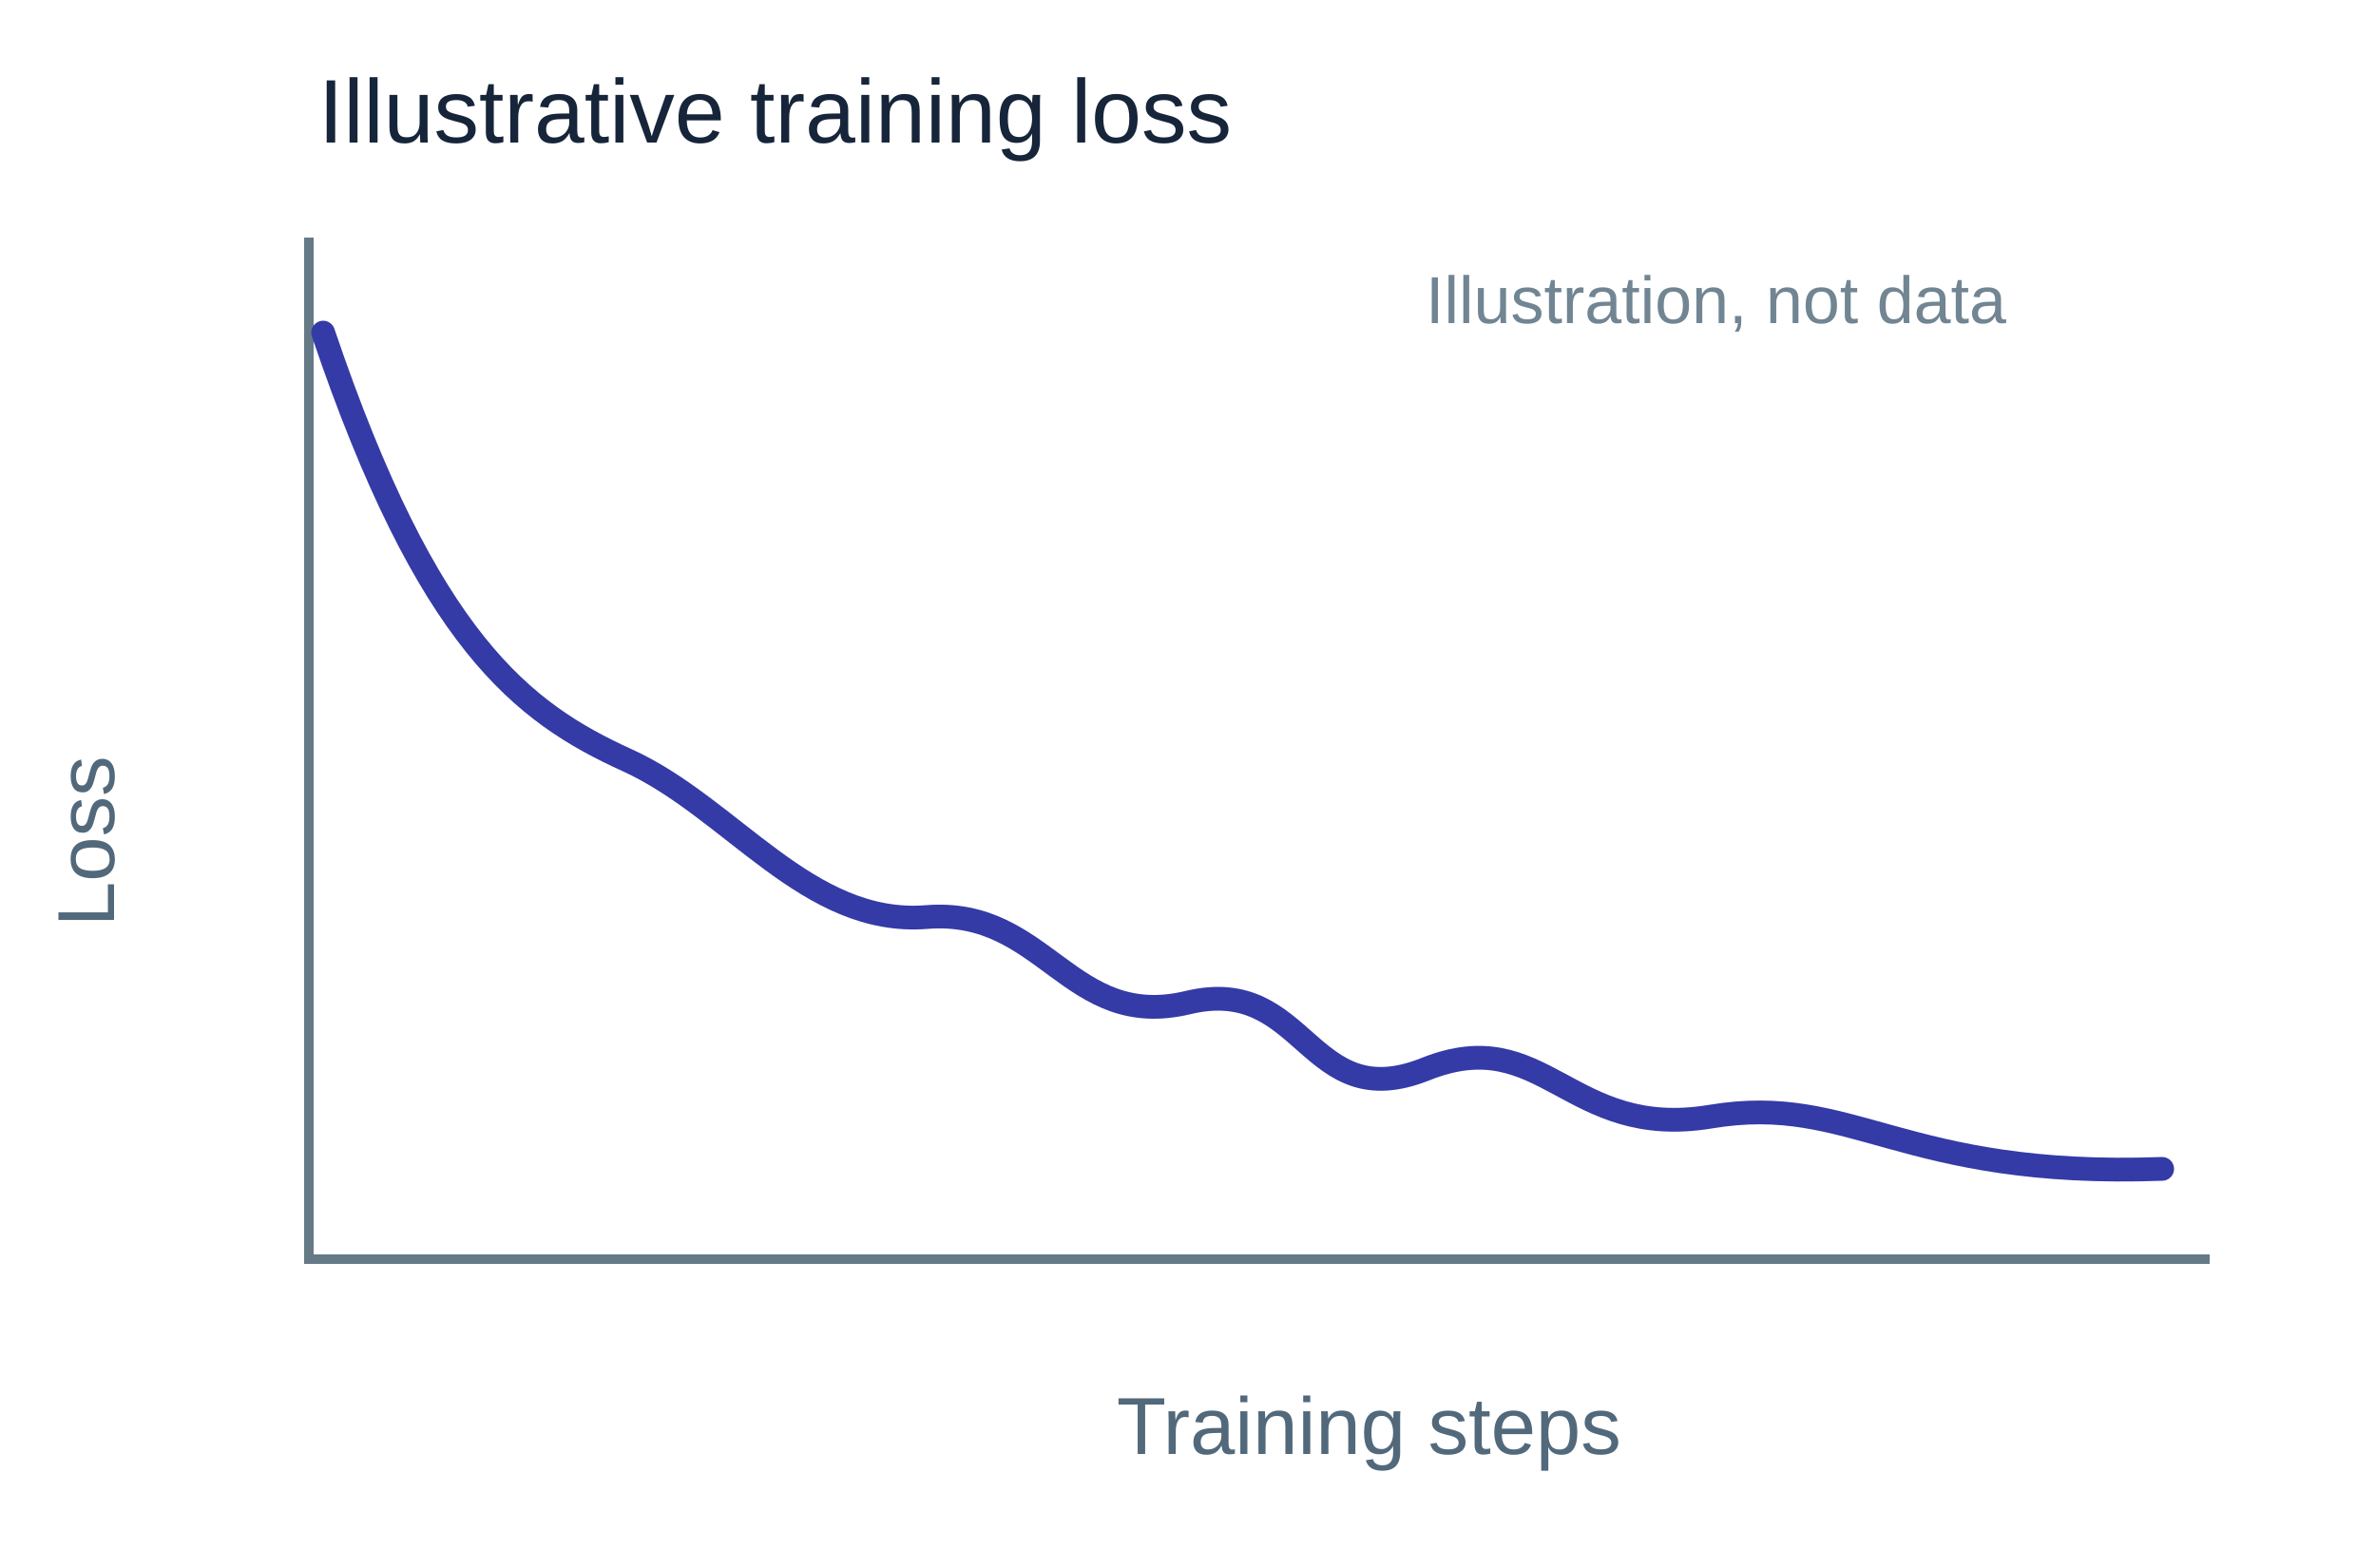
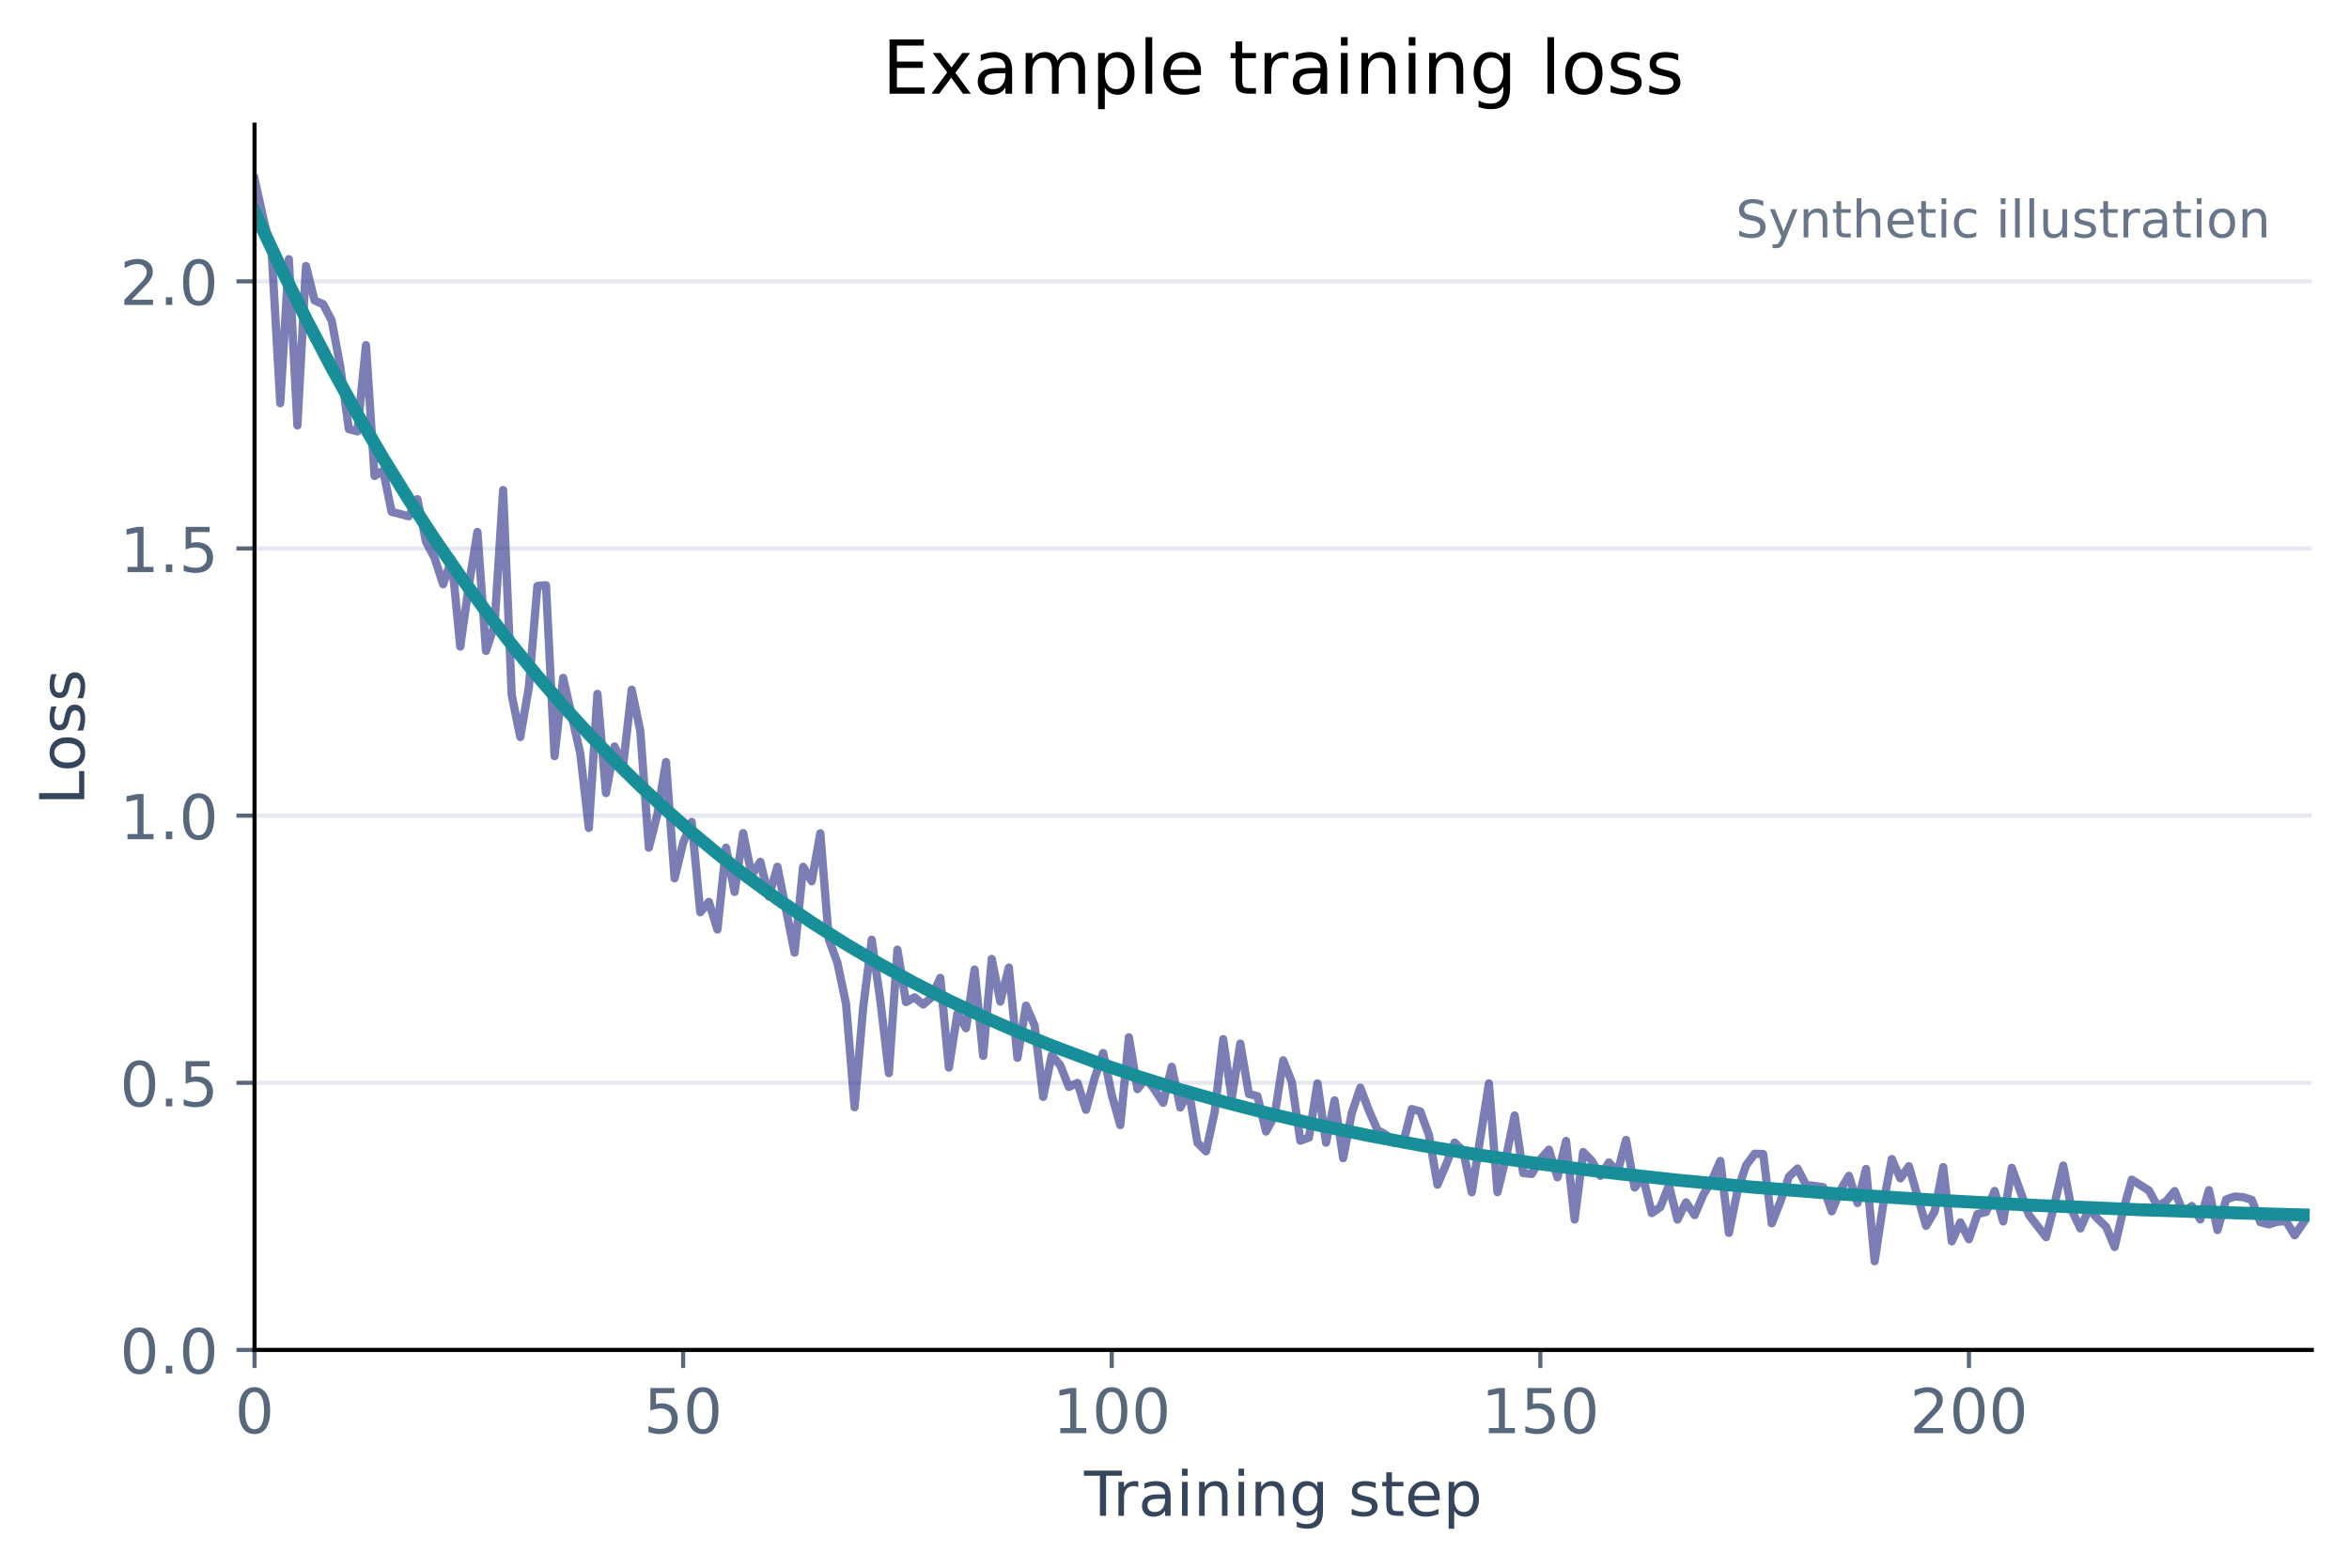
- <svg xmlns="http://www.w3.org/2000/svg" viewBox="0 0 500 330" role="img" aria-label="Illustrative decreasing loss curve">
-   <rect width="500" height="330" fill="#ffffff" />
-   <text x="67" y="30" font-family="Arial" font-size="19" fill="#16253a">Illustrative training loss</text>
-   <path d="M65 50 V265 H465" fill="none" stroke="#667987" stroke-width="2" />
-   <path d="M68 70 C90 135 110 150 132 160 S170 195 195 193 S225 217 250 211 S275 235 300 225 S330 240 360 235 S400 248 455 246" fill="none" stroke="#343aa6" stroke-width="5" stroke-linecap="round" />
-   <text x="235" y="306" font-family="Arial" font-size="17" fill="#52697c">Training steps</text>
-   <text transform="translate(24 195) rotate(-90)" font-family="Arial" font-size="17" fill="#52697c">Loss</text>
-   <text x="300" y="68" font-family="Arial" font-size="14" fill="#718593">Illustration, not data</text>
+ <svg xmlns="http://www.w3.org/2000/svg" xmlns:xlink="http://www.w3.org/1999/xlink" width="454.8pt" height="303.6pt" viewBox="0 0 454.8 303.6" version="1.1">
+   <defs>
+     <style type="text/css">*{stroke-linejoin: round; stroke-linecap: butt}</style>
+   </defs>
+   <g id="figure_1">
+     <g id="patch_1">
+       <path d="M 0 303.6 L 454.8 303.6 L 454.8 0 L 0 0 z " style="fill: #ffffff" />
+     </g>
+     <g id="axes_1">
+       <g id="patch_2">
+         <path d="M 49.284 261.399 L 447.6 261.399 L 447.6 24.142 L 49.284 24.142 z " style="fill: #ffffff" />
+       </g>
+       <g id="matplotlib.axis_1">
+         <g id="xtick_1">
+           <g id="line2d_1">
+             <defs>
+               <path id="m777cb5550d" d="M 0 0 L 0 3.5 " style="stroke: #58687c; stroke-width: 0.8" />
+             </defs>
+             <g>
+               <use xlink:href="#m777cb5550d" x="49.284" y="261.399" style="fill: #58687c; stroke: #58687c; stroke-width: 0.8" />
+             </g>
+           </g>
+           <g id="text_1">
+             <text style="font-size: 12px; font-family: 'DejaVu Sans'; text-anchor: middle; fill: #58687c" x="49.284" y="277.516" transform="rotate(-0 49.28375 277.5158)">0</text>
+           </g>
+         </g>
+         <g id="xtick_2">
+           <g id="line2d_2">
+             <g>
+               <use xlink:href="#m777cb5550d" x="132.266" y="261.399" style="fill: #58687c; stroke: #58687c; stroke-width: 0.8" />
+             </g>
+           </g>
+           <g id="text_2">
+             <text style="font-size: 12px; font-family: 'DejaVu Sans'; text-anchor: middle; fill: #58687c" x="132.266" y="277.516" transform="rotate(-0 132.2662 277.5158)">50</text>
+           </g>
+         </g>
+         <g id="xtick_3">
+           <g id="line2d_3">
+             <g>
+               <use xlink:href="#m777cb5550d" x="215.249" y="261.399" style="fill: #58687c; stroke: #58687c; stroke-width: 0.8" />
+             </g>
+           </g>
+           <g id="text_3">
+             <text style="font-size: 12px; font-family: 'DejaVu Sans'; text-anchor: middle; fill: #58687c" x="215.249" y="277.516" transform="rotate(-0 215.2487 277.5158)">100</text>
+           </g>
+         </g>
+         <g id="xtick_4">
+           <g id="line2d_4">
+             <g>
+               <use xlink:href="#m777cb5550d" x="298.231" y="261.399" style="fill: #58687c; stroke: #58687c; stroke-width: 0.8" />
+             </g>
+           </g>
+           <g id="text_4">
+             <text style="font-size: 12px; font-family: 'DejaVu Sans'; text-anchor: middle; fill: #58687c" x="298.231" y="277.516" transform="rotate(-0 298.2311 277.5158)">150</text>
+           </g>
+         </g>
+         <g id="xtick_5">
+           <g id="line2d_5">
+             <g>
+               <use xlink:href="#m777cb5550d" x="381.214" y="261.399" style="fill: #58687c; stroke: #58687c; stroke-width: 0.8" />
+             </g>
+           </g>
+           <g id="text_5">
+             <text style="font-size: 12px; font-family: 'DejaVu Sans'; text-anchor: middle; fill: #58687c" x="381.214" y="277.516" transform="rotate(-0 381.2136 277.5158)">200</text>
+           </g>
+         </g>
+         <g id="text_6">
+           <text style="font-size: 12px; font-family: 'DejaVu Sans'; text-anchor: middle; fill: #35455c" x="248.442" y="293.517" transform="rotate(-0 248.4416 293.5167)">Training step</text>
+         </g>
+       </g>
+       <g id="matplotlib.axis_2">
+         <g id="ytick_1">
+           <g id="line2d_6">
+             <path d="M 49.284 261.399 L 447.6 261.399 " clip-path="url(#pe2ce73cbaa)" style="fill: none; stroke: #e6e9f1; stroke-width: 0.8; stroke-linecap: square" />
+           </g>
+           <g id="line2d_7">
+             <defs>
+               <path id="mbd0d097db0" d="M 0 0 L -3.5 0 " style="stroke: #58687c; stroke-width: 0.8" />
+             </defs>
+             <g>
+               <use xlink:href="#mbd0d097db0" x="49.284" y="261.399" style="fill: #58687c; stroke: #58687c; stroke-width: 0.8" />
+             </g>
+           </g>
+           <g id="text_7">
+             <text style="font-size: 12px; font-family: 'DejaVu Sans'; text-anchor: end; fill: #58687c" x="42.284" y="265.957" transform="rotate(-0 42.28375 265.9572)">0.0</text>
+           </g>
+         </g>
+         <g id="ytick_2">
+           <g id="line2d_8">
+             <path d="M 49.284 209.669 L 447.6 209.669 " clip-path="url(#pe2ce73cbaa)" style="fill: none; stroke: #e6e9f1; stroke-width: 0.8; stroke-linecap: square" />
+           </g>
+           <g id="line2d_9">
+             <g>
+               <use xlink:href="#mbd0d097db0" x="49.284" y="209.669" style="fill: #58687c; stroke: #58687c; stroke-width: 0.8" />
+             </g>
+           </g>
+           <g id="text_8">
+             <text style="font-size: 12px; font-family: 'DejaVu Sans'; text-anchor: end; fill: #58687c" x="42.284" y="214.228" transform="rotate(-0 42.28375 214.228)">0.5</text>
+           </g>
+         </g>
+         <g id="ytick_3">
+           <g id="line2d_10">
+             <path d="M 49.284 157.94 L 447.6 157.94 " clip-path="url(#pe2ce73cbaa)" style="fill: none; stroke: #e6e9f1; stroke-width: 0.8; stroke-linecap: square" />
+           </g>
+           <g id="line2d_11">
+             <g>
+               <use xlink:href="#mbd0d097db0" x="49.284" y="157.94" style="fill: #58687c; stroke: #58687c; stroke-width: 0.8" />
+             </g>
+           </g>
+           <g id="text_9">
+             <text style="font-size: 12px; font-family: 'DejaVu Sans'; text-anchor: end; fill: #58687c" x="42.284" y="162.499" transform="rotate(-0 42.28375 162.4989)">1.0</text>
+           </g>
+         </g>
+         <g id="ytick_4">
+           <g id="line2d_12">
+             <path d="M 49.284 106.211 L 447.6 106.211 " clip-path="url(#pe2ce73cbaa)" style="fill: none; stroke: #e6e9f1; stroke-width: 0.8; stroke-linecap: square" />
+           </g>
+           <g id="line2d_13">
+             <g>
+               <use xlink:href="#mbd0d097db0" x="49.284" y="106.211" style="fill: #58687c; stroke: #58687c; stroke-width: 0.8" />
+             </g>
+           </g>
+           <g id="text_10">
+             <text style="font-size: 12px; font-family: 'DejaVu Sans'; text-anchor: end; fill: #58687c" x="42.284" y="110.77" transform="rotate(-0 42.28375 110.7698)">1.5</text>
+           </g>
+         </g>
+         <g id="ytick_5">
+           <g id="line2d_14">
+             <path d="M 49.284 54.482 L 447.6 54.482 " clip-path="url(#pe2ce73cbaa)" style="fill: none; stroke: #e6e9f1; stroke-width: 0.8; stroke-linecap: square" />
+           </g>
+           <g id="line2d_15">
+             <g>
+               <use xlink:href="#mbd0d097db0" x="49.284" y="54.482" style="fill: #58687c; stroke: #58687c; stroke-width: 0.8" />
+             </g>
+           </g>
+           <g id="text_11">
+             <text style="font-size: 12px; font-family: 'DejaVu Sans'; text-anchor: end; fill: #58687c" x="42.284" y="59.041" transform="rotate(-0 42.28375 59.04064)">2.0</text>
+           </g>
+         </g>
+         <g id="text_12">
+           <text style="font-size: 12px; font-family: 'DejaVu Sans'; text-anchor: middle; fill: #35455c" x="16.317" y="142.77" transform="rotate(-90 16.31719 142.7702)">Loss</text>
+         </g>
+       </g>
+       <g id="line2d_16">
+         <path d="M 49.284 34.622 L 50.943 42.132 L 52.603 48.844 L 54.263 78.08 L 55.922 50.177 L 57.582 82.377 L 59.242 51.507 L 60.901 58.178 L 62.561 58.9 L 64.221 62.087 L 65.88 70.991 L 67.54 83.091 L 69.2 83.53 L 70.859 66.833 L 72.519 92.167 L 74.178 91.14 L 75.838 99.122 L 79.157 99.969 L 80.817 96.663 L 82.477 104.923 L 84.136 108.024 L 85.796 113.138 L 87.456 108.296 L 89.115 125.204 L 90.775 113.352 L 92.435 103.002 L 94.094 126.031 L 95.754 121.015 L 97.414 94.9 L 99.073 134.567 L 100.733 142.72 L 102.393 133.066 L 104.052 113.461 L 105.712 113.322 L 107.371 146.412 L 109.031 131.262 L 112.35 145.881 L 114.01 160.325 L 115.67 134.359 L 117.329 153.564 L 118.989 144.543 L 120.649 148.201 L 122.308 133.559 L 123.968 141.53 L 125.628 164.142 L 127.287 157.63 L 128.947 147.557 L 130.607 170.081 L 132.266 163.185 L 133.926 159.163 L 135.585 176.645 L 137.245 174.649 L 138.905 179.984 L 140.564 164.154 L 142.224 172.709 L 143.884 161.316 L 145.543 169.491 L 147.203 166.881 L 148.863 173.592 L 150.522 167.834 L 153.842 184.464 L 155.501 167.843 L 157.161 170.645 L 158.821 161.36 L 160.48 181.905 L 162.14 186.446 L 163.8 194.351 L 165.459 214.403 L 167.119 195.129 L 168.778 181.972 L 170.438 193.643 L 172.098 207.798 L 173.757 183.895 L 175.417 194.028 L 177.077 193.126 L 178.736 194.514 L 180.396 193.105 L 182.056 189.356 L 183.715 206.712 L 185.375 196.237 L 187.035 199.101 L 188.694 187.744 L 190.354 204.456 L 192.014 185.692 L 193.673 193.948 L 195.333 187.36 L 196.993 204.835 L 198.652 194.724 L 200.312 198.579 L 201.971 212.404 L 203.631 204.316 L 205.291 206.291 L 206.95 210.479 L 208.61 209.695 L 210.27 214.902 L 211.929 208.788 L 213.589 203.899 L 215.249 212.032 L 216.908 217.861 L 218.568 200.859 L 220.228 210.895 L 221.887 208.773 L 223.547 211.027 L 225.207 213.548 L 226.866 206.566 L 228.526 214.449 L 230.185 211.302 L 231.845 221.278 L 233.505 222.944 L 235.164 215.385 L 236.824 201.226 L 238.484 212.653 L 240.143 202.084 L 241.803 211.836 L 243.463 212.263 L 245.122 219.108 L 246.782 216.041 L 248.442 205.323 L 250.101 209.465 L 251.761 220.875 L 253.421 220.289 L 255.08 209.788 L 256.74 221.263 L 258.4 213.07 L 260.059 224.275 L 261.719 215.535 L 263.378 210.626 L 265.038 215.032 L 266.698 218.814 L 268.357 219.735 L 270.017 221.345 L 271.677 221.298 L 273.336 214.759 L 274.996 215.229 L 276.656 219.756 L 278.315 229.402 L 279.975 225.526 L 281.635 221.243 L 283.294 222.88 L 284.954 230.872 L 288.273 209.787 L 289.933 230.845 L 291.593 224.097 L 293.252 215.985 L 294.912 227.15 L 296.571 227.321 L 298.231 224.484 L 299.891 222.619 L 301.55 227.981 L 303.21 220.929 L 304.87 236.146 L 306.529 223.075 L 308.189 224.769 L 309.849 227.681 L 311.508 225.09 L 313.168 227.015 L 314.828 220.735 L 316.487 229.953 L 318.147 228.024 L 319.807 234.902 L 321.466 233.744 L 323.126 229.534 L 324.785 236.151 L 326.445 232.821 L 328.105 235.293 L 329.764 231.395 L 331.424 228.598 L 333.084 224.795 L 334.743 238.732 L 336.403 230.572 L 338.063 225.673 L 339.722 223.414 L 341.382 223.464 L 343.042 236.88 L 344.701 232.708 L 346.361 227.852 L 348.021 226.272 L 349.68 229.428 L 353 229.876 L 354.659 234.558 L 356.319 230.486 L 357.978 227.692 L 359.638 232.954 L 361.298 226.353 L 362.957 244.22 L 364.617 233.212 L 366.277 224.441 L 367.936 228.181 L 369.596 225.826 L 372.915 237.373 L 374.575 234.574 L 376.235 225.997 L 377.894 240.371 L 379.554 236.699 L 381.214 239.969 L 382.873 235.084 L 384.533 234.693 L 386.193 230.616 L 387.852 236.512 L 389.512 226.139 L 392.831 235.271 L 396.15 239.561 L 397.81 233.083 L 399.47 225.701 L 401.129 234.367 L 402.789 237.875 L 404.449 234.088 L 406.108 235.961 L 407.768 237.54 L 409.428 241.467 L 411.087 234.342 L 412.747 228.43 L 416.066 230.528 L 417.726 233.56 L 419.385 232.622 L 421.045 230.641 L 422.705 234.736 L 424.364 233.523 L 426.024 236.132 L 427.684 230.465 L 429.343 238.184 L 431.003 232.273 L 432.663 231.69 L 434.322 231.822 L 435.982 232.34 L 437.642 236.676 L 439.301 237.077 L 440.961 236.566 L 442.621 236.471 L 444.28 239.198 L 445.94 236.8 L 445.94 236.8 " clip-path="url(#pe2ce73cbaa)" style="fill: none; stroke: #33398d; stroke-opacity: 0.65; stroke-width: 1.6; stroke-linecap: square" />
+       </g>
+       <g id="line2d_17">
+         <path d="M 49.284 41.032 L 54.263 51.655 L 59.242 61.704 L 64.221 71.21 L 69.2 80.202 L 74.178 88.708 L 79.157 96.754 L 84.136 104.366 L 89.115 111.566 L 94.094 118.377 L 99.073 124.82 L 104.052 130.915 L 109.031 136.68 L 114.01 142.134 L 118.989 147.294 L 123.968 152.174 L 128.947 156.791 L 133.926 161.158 L 138.905 165.289 L 143.884 169.197 L 150.522 174.081 L 157.161 178.616 L 163.8 182.828 L 170.438 186.738 L 177.077 190.37 L 183.715 193.742 L 190.354 196.874 L 196.993 199.782 L 203.631 202.482 L 211.929 205.588 L 220.228 208.419 L 228.526 211 L 236.824 213.353 L 245.122 215.497 L 255.08 217.822 L 265.038 219.902 L 274.996 221.764 L 286.614 223.689 L 298.231 225.381 L 311.508 227.064 L 324.785 228.515 L 339.722 229.91 L 356.319 231.211 L 372.915 232.291 L 392.831 233.35 L 414.407 234.26 L 439.301 235.071 L 445.94 235.252 L 445.94 235.252 " clip-path="url(#pe2ce73cbaa)" style="fill: none; stroke: #188e99; stroke-width: 2.5; stroke-linecap: square" />
+       </g>
+       <g id="patch_3">
+         <path d="M 49.284 261.399 L 49.284 24.142 " style="fill: none; stroke: #000000; stroke-width: 0.8; stroke-linejoin: miter; stroke-linecap: square" />
+       </g>
+       <g id="patch_4">
+         <path d="M 49.284 261.399 L 447.6 261.399 " style="fill: none; stroke: #000000; stroke-width: 0.8; stroke-linejoin: miter; stroke-linecap: square" />
+       </g>
+       <g id="text_13">
+         <text style="font-size: 10px; font-family: 'DejaVu Sans'; text-anchor: end; fill: #68768a" x="439.633" y="45.976" transform="rotate(-0 439.6332 45.9756)">Synthetic illustration</text>
+       </g>
+       <g id="text_14">
+         <text style="font-size: 14.4px; font-family: 'DejaVu Sans'; text-anchor: middle" x="248.442" y="18.142" transform="rotate(-0 248.4416 18.14175)">Example training loss</text>
+       </g>
+     </g>
+   </g>
+   <defs>
+     <clipPath id="pe2ce73cbaa">
+       <rect x="49.284" y="24.142" width="398.316" height="237.257" />
+     </clipPath>
+   </defs>
</svg>
